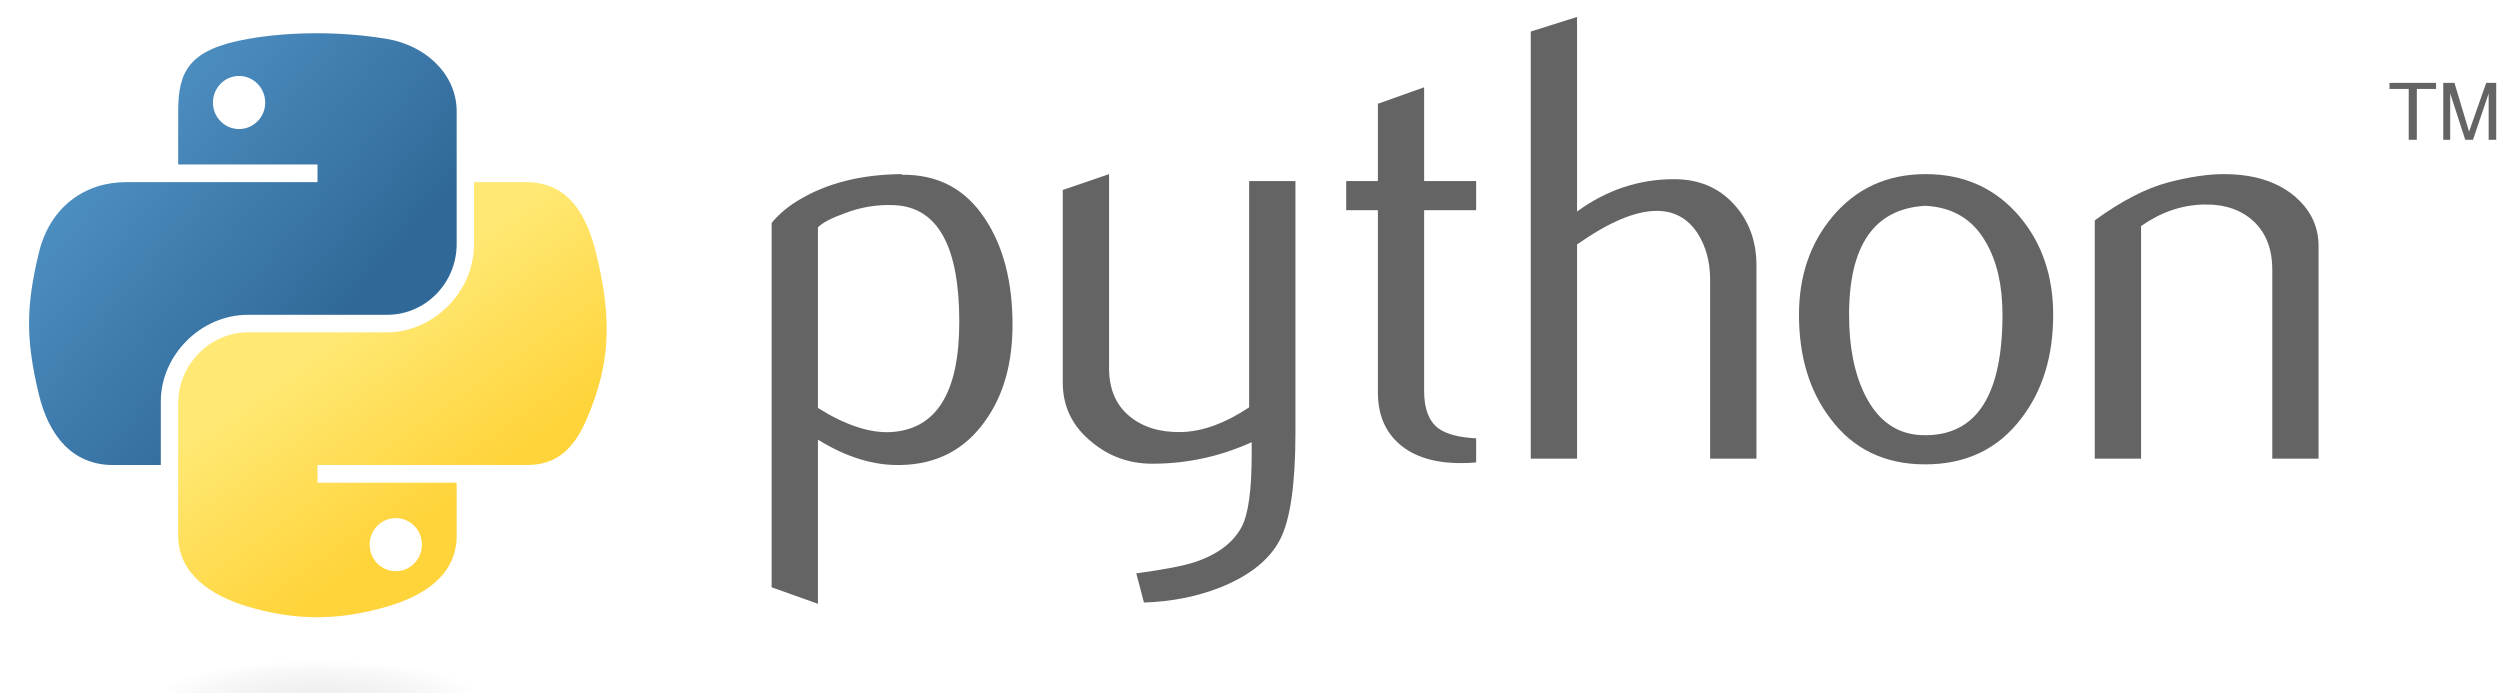
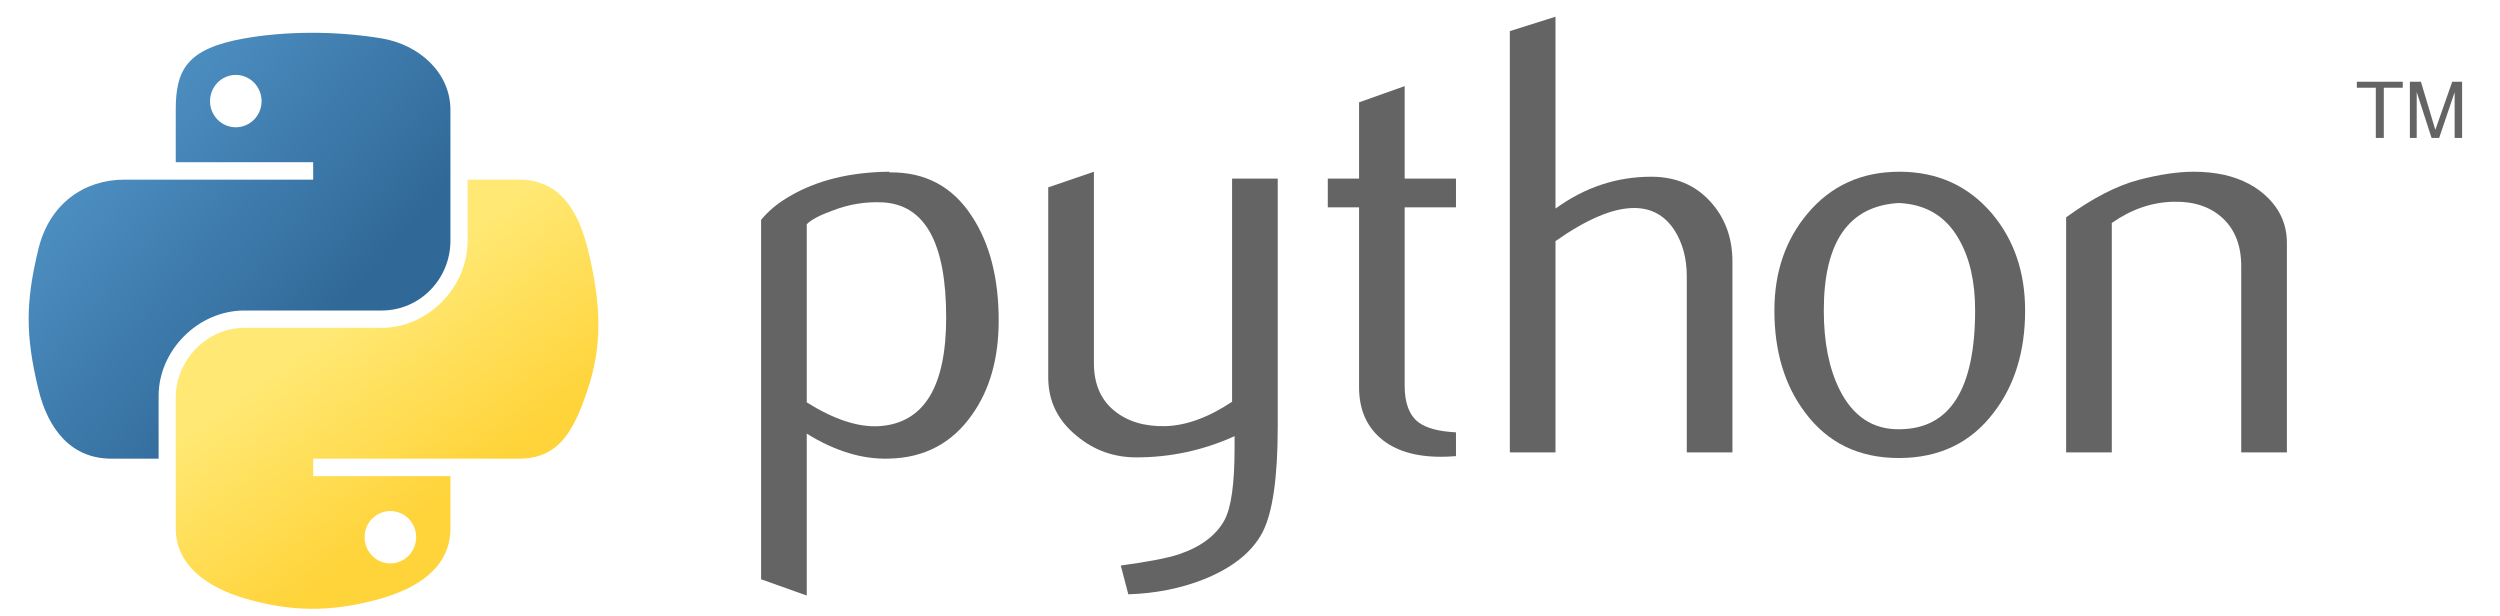
- <svg xmlns="http://www.w3.org/2000/svg" xmlns:xlink="http://www.w3.org/1999/xlink" version="1.0" width="360.84pt" height="100.02pt" id="svg2">
+ <svg xmlns="http://www.w3.org/2000/svg" xmlns:xlink="http://www.w3.org/1999/xlink" version="1.0" width="365.84pt" height="90.02pt" id="svg2">
  <defs id="defs4">
    <linearGradient id="linearGradient2795">
      <stop style="stop-color:#b8b8b8;stop-opacity:0.498" offset="0" id="stop2797" />
      <stop style="stop-color:#7f7f7f;stop-opacity:0" offset="1" id="stop2799" />
    </linearGradient>
    <linearGradient id="linearGradient2787">
      <stop style="stop-color:#7f7f7f;stop-opacity:0.5" offset="0" id="stop2789" />
      <stop style="stop-color:#7f7f7f;stop-opacity:0" offset="1" id="stop2791" />
    </linearGradient>
    <linearGradient id="linearGradient3676">
      <stop style="stop-color:#b2b2b2;stop-opacity:0.5" offset="0" id="stop3678" />
      <stop style="stop-color:#b3b3b3;stop-opacity:0" offset="1" id="stop3680" />
    </linearGradient>
    <linearGradient id="linearGradient3236">
      <stop style="stop-color:#f4f4f4;stop-opacity:1" offset="0" id="stop3244" />
      <stop style="stop-color:#ffffff;stop-opacity:1" offset="1" id="stop3240" />
    </linearGradient>
    <linearGradient id="linearGradient4671">
      <stop style="stop-color:#ffd43b;stop-opacity:1" offset="0" id="stop4673" />
      <stop style="stop-color:#ffe873;stop-opacity:1" offset="1" id="stop4675" />
    </linearGradient>
    <linearGradient id="linearGradient4689">
      <stop style="stop-color:#5a9fd4;stop-opacity:1" offset="0" id="stop4691" />
      <stop style="stop-color:#306998;stop-opacity:1" offset="1" id="stop4693" />
    </linearGradient>
    <linearGradient x1="224.24" y1="144.757" x2="-65.309" y2="144.757" id="linearGradient2987" xlink:href="#linearGradient4671" gradientUnits="userSpaceOnUse" gradientTransform="translate(100.2702,99.61116)" />
    <linearGradient x1="172.942" y1="77.476" x2="26.67" y2="76.313" id="linearGradient2990" xlink:href="#linearGradient4689" gradientUnits="userSpaceOnUse" gradientTransform="translate(100.2702,99.61116)" />
    <linearGradient x1="172.942" y1="77.476" x2="26.67" y2="76.313" id="linearGradient2587" xlink:href="#linearGradient4689" gradientUnits="userSpaceOnUse" gradientTransform="translate(100.2702,99.61116)" />
    <linearGradient x1="224.24" y1="144.757" x2="-65.309" y2="144.757" id="linearGradient2589" xlink:href="#linearGradient4671" gradientUnits="userSpaceOnUse" gradientTransform="translate(100.2702,99.61116)" />
    <linearGradient x1="172.942" y1="77.476" x2="26.67" y2="76.313" id="linearGradient2248" xlink:href="#linearGradient4689" gradientUnits="userSpaceOnUse" gradientTransform="translate(100.2702,99.61116)" />
    <linearGradient x1="224.24" y1="144.757" x2="-65.309" y2="144.757" id="linearGradient2250" xlink:href="#linearGradient4671" gradientUnits="userSpaceOnUse" gradientTransform="translate(100.2702,99.61116)" />
    <linearGradient x1="224.24" y1="144.757" x2="-65.309" y2="144.757" id="linearGradient2255" xlink:href="#linearGradient4671" gradientUnits="userSpaceOnUse" gradientTransform="matrix(0.562541,0,0,0.567972,-11.5974,-7.60954)" />
    <linearGradient x1="172.942" y1="76.176" x2="26.67" y2="76.313" id="linearGradient2258" xlink:href="#linearGradient4689" gradientUnits="userSpaceOnUse" gradientTransform="matrix(0.562541,0,0,0.567972,-11.5974,-7.60954)" />
    <radialGradient cx="61.519" cy="132.286" r="29.037" fx="61.519" fy="132.286" id="radialGradient2801" xlink:href="#linearGradient2795" gradientUnits="userSpaceOnUse" gradientTransform="matrix(1,0,0,0.177966,0,108.7434)" />
    <linearGradient x1="150.961" y1="192.352" x2="112.031" y2="137.273" id="linearGradient1475" xlink:href="#linearGradient4671" gradientUnits="userSpaceOnUse" gradientTransform="matrix(0.562541,0,0,0.567972,-9.399749,-5.305317)" />
    <linearGradient x1="26.649" y1="20.604" x2="135.665" y2="114.398" id="linearGradient1478" xlink:href="#linearGradient4689" gradientUnits="userSpaceOnUse" gradientTransform="matrix(0.562541,0,0,0.567972,-9.399749,-5.305317)" />
    <radialGradient cx="61.519" cy="132.286" r="29.037" fx="61.519" fy="132.286" id="radialGradient1480" xlink:href="#linearGradient2795" gradientUnits="userSpaceOnUse" gradientTransform="matrix(2.382716e-8,-0.296405,1.43676,4.683673e-7,-128.544,150.5202)" />
  </defs>
  <g id="g2303">
    <path id="path46" style="fill:#646464;fill-opacity:1" d="M 184.613,61.929 C 184.613,47.367 180.461,39.891 172.157,39.482 C 168.852,39.326 165.626,39.852 162.488,41.071 C 159.983,41.967 158.296,42.854 157.409,43.751 L 157.409,78.509 C 162.721,81.843 167.439,83.392 171.552,83.149 C 180.256,82.574 184.613,75.507 184.613,61.929 z M 194.858,62.534 C 194.858,69.932 193.123,76.072 189.633,80.956 C 185.744,86.482 180.354,89.328 173.463,89.484 C 168.268,89.65 162.916,88.022 157.409,84.611 L 157.409,116.201 L 148.5,113.024 L 148.5,42.903 C 149.963,41.11 151.844,39.57 154.125,38.263 C 159.427,35.174 165.87,33.585 173.453,33.507 L 173.58,33.634 C 180.51,33.546 185.851,36.392 189.604,42.162 C 193.103,47.455 194.858,54.239 194.858,62.534 z " />
    <path id="path48" style="fill:#646464;fill-opacity:1" d="M 249.305,83.266 C 249.305,93.188 248.311,100.06 246.322,103.881 C 244.324,107.702 240.523,110.753 234.908,113.024 C 230.357,114.817 225.434,115.792 220.151,115.957 L 218.68,110.343 C 224.05,109.612 227.832,108.881 230.025,108.15 C 234.343,106.688 237.306,104.446 238.934,101.444 C 240.24,98.998 240.883,94.329 240.883,87.418 L 240.883,85.098 C 234.791,87.866 228.407,89.241 221.73,89.241 C 217.344,89.241 213.475,87.866 210.141,85.098 C 206.398,82.086 204.527,78.265 204.527,73.636 L 204.527,36.558 L 213.436,33.507 L 213.436,70.828 C 213.436,74.815 214.722,77.885 217.295,80.039 C 219.869,82.194 223.202,83.227 227.286,83.149 C 231.37,83.061 235.747,81.482 240.396,78.392 L 240.396,34.852 L 249.305,34.852 L 249.305,83.266 z " />
    <path id="path50" style="fill:#646464;fill-opacity:1" d="M 284.082,88.997 C 283.02,89.085 282.045,89.124 281.149,89.124 C 276.109,89.124 272.181,87.925 269.374,85.517 C 266.577,83.11 265.173,79.786 265.173,75.546 L 265.173,40.457 L 259.071,40.457 L 259.071,34.852 L 265.173,34.852 L 265.173,19.968 L 274.072,16.8 L 274.072,34.852 L 284.082,34.852 L 284.082,40.457 L 274.072,40.457 L 274.072,75.302 C 274.072,78.646 274.969,81.014 276.762,82.398 C 278.302,83.539 280.749,84.192 284.082,84.357 L 284.082,88.997 z " />
    <path id="path52" style="fill:#646464;fill-opacity:1" d="M 338.023,88.266 L 329.114,88.266 L 329.114,53.878 C 329.114,50.379 328.295,47.367 326.668,44.852 C 324.786,42.006 322.174,40.583 318.821,40.583 C 314.737,40.583 309.63,42.737 303.499,47.046 L 303.499,88.266 L 294.59,88.266 L 294.59,6.069 L 303.499,3.262 L 303.499,40.7 C 309.191,36.558 315.41,34.482 322.164,34.482 C 326.882,34.482 330.703,36.07 333.627,39.238 C 336.561,42.406 338.023,46.354 338.023,51.071 L 338.023,88.266 L 338.023,88.266 z " />
    <path id="path54" style="fill:#646464;fill-opacity:1" d="M 385.374,60.526 C 385.374,54.931 384.312,50.311 382.197,46.656 C 379.682,42.201 375.773,39.852 370.49,39.609 C 360.724,40.174 355.85,47.172 355.85,60.584 C 355.85,66.735 356.864,71.871 358.911,75.994 C 361.523,81.248 365.441,83.841 370.666,83.753 C 380.471,83.675 385.374,75.936 385.374,60.526 z M 395.131,60.584 C 395.131,68.548 393.094,75.176 389.029,80.468 C 384.555,86.395 378.376,89.367 370.49,89.367 C 362.673,89.367 356.581,86.395 352.185,80.468 C 348.199,75.176 346.21,68.548 346.21,60.584 C 346.21,53.099 348.365,46.802 352.673,41.675 C 357.225,36.236 363.209,33.507 370.607,33.507 C 378.005,33.507 384.029,36.236 388.669,41.675 C 392.977,46.802 395.131,53.099 395.131,60.584 z " />
    <path id="path56" style="fill:#646464;fill-opacity:1" d="M 446.206,88.266 L 437.297,88.266 L 437.297,51.929 C 437.297,47.942 436.098,44.833 433.7,42.591 C 431.303,40.359 428.105,39.277 424.119,39.365 C 419.889,39.443 415.863,40.827 412.042,43.507 L 412.042,88.266 L 403.133,88.266 L 403.133,42.406 C 408.26,38.673 412.978,36.236 417.286,35.096 C 421.351,34.033 424.938,33.507 428.028,33.507 C 430.143,33.507 432.131,33.712 434.002,34.121 C 437.502,34.93 440.348,36.431 442.541,38.634 C 444.987,41.071 446.206,43.995 446.206,47.416 L 446.206,88.266 z " />
    <path id="path1948" style="fill:url(#linearGradient1478);fill-opacity:1" d="M 60.51,6.398 C 55.927,6.419 51.549,6.81 47.698,7.492 C 36.351,9.496 34.291,13.692 34.291,21.429 L 34.291,31.648 L 61.104,31.648 L 61.104,35.054 L 34.291,35.054 L 24.229,35.054 C 16.436,35.054 9.613,39.738 7.479,48.648 C 5.017,58.861 4.908,65.234 7.479,75.898 C 9.385,83.836 13.936,89.492 21.729,89.492 L 30.948,89.492 L 30.948,77.242 C 30.948,68.392 38.605,60.585 47.698,60.585 L 74.479,60.585 C 81.934,60.585 87.885,54.447 87.885,46.96 L 87.885,21.429 C 87.885,14.163 81.755,8.704 74.479,7.492 C 69.873,6.725 65.094,6.377 60.51,6.398 z M 46.01,14.617 C 48.78,14.617 51.041,16.915 51.041,19.742 C 51.041,22.558 48.78,24.835 46.01,24.835 C 43.231,24.835 40.979,22.558 40.979,19.742 C 40.979,16.915 43.231,14.617 46.01,14.617 z " />
    <path id="path1950" style="fill:url(#linearGradient1475);fill-opacity:1" d="M 91.229,35.054 L 91.229,46.96 C 91.229,56.191 83.403,63.96 74.479,63.96 L 47.698,63.96 C 40.362,63.96 34.291,70.239 34.291,77.585 L 34.291,103.117 C 34.291,110.383 40.61,114.657 47.698,116.742 C 56.185,119.237 64.324,119.688 74.479,116.742 C 81.229,114.787 87.885,110.854 87.885,103.117 L 87.885,92.898 L 61.104,92.898 L 61.104,89.492 L 87.885,89.492 L 101.291,89.492 C 109.084,89.492 111.988,84.056 114.698,75.898 C 117.497,67.499 117.378,59.422 114.698,48.648 C 112.772,40.891 109.094,35.054 101.291,35.054 L 91.229,35.054 z M 76.166,99.71 C 78.946,99.71 81.198,101.988 81.198,104.804 C 81.198,107.631 78.946,109.929 76.166,109.929 C 73.397,109.929 71.135,107.631 71.135,104.804 C 71.135,101.988 73.397,99.71 76.166,99.71 z " />
    <path id="text3004" style="font-size:15.164px;font-style:normal;font-weight:normal;line-height:125%;fill:#646464;fill-opacity:1;stroke:none;stroke-width:1px;stroke-linecap:butt;stroke-linejoin:miter;stroke-opacity:1;font-family:Bitstream Vera Sans" d="M 463.554,26.909 L 465.116,26.909 L 465.116,17.113 L 468.816,17.113 L 468.816,15.945 L 459.854,15.945 L 459.854,17.113 L 463.554,17.113 L 463.554,26.909 M 470.201,26.909 L 471.536,26.909 L 471.536,17.962 L 474.432,26.908 L 475.918,26.908 L 478.936,17.993 L 478.936,26.909 L 480.392,26.909 L 480.392,15.945 L 478.466,15.945 L 475.168,25.338 L 472.355,15.945 L 470.201,15.945 L 470.201,26.909" />
    <path id="path1894" style="opacity:0.444;fill:url(#radialGradient1480);fill-opacity:1;fill-rule:nonzero;stroke:none;stroke-width:20;stroke-miterlimit:4;stroke-dasharray:none;stroke-opacity:1" transform="matrix(0.73406,0,0,0.809524,16.24958,27.00935)" d="M 110.467 132.286 A 48.948 8.607 0 1 1  12.571,132.286 A 48.948 8.607 0 1 1  110.467 132.286 z" />
  </g>
</svg>
